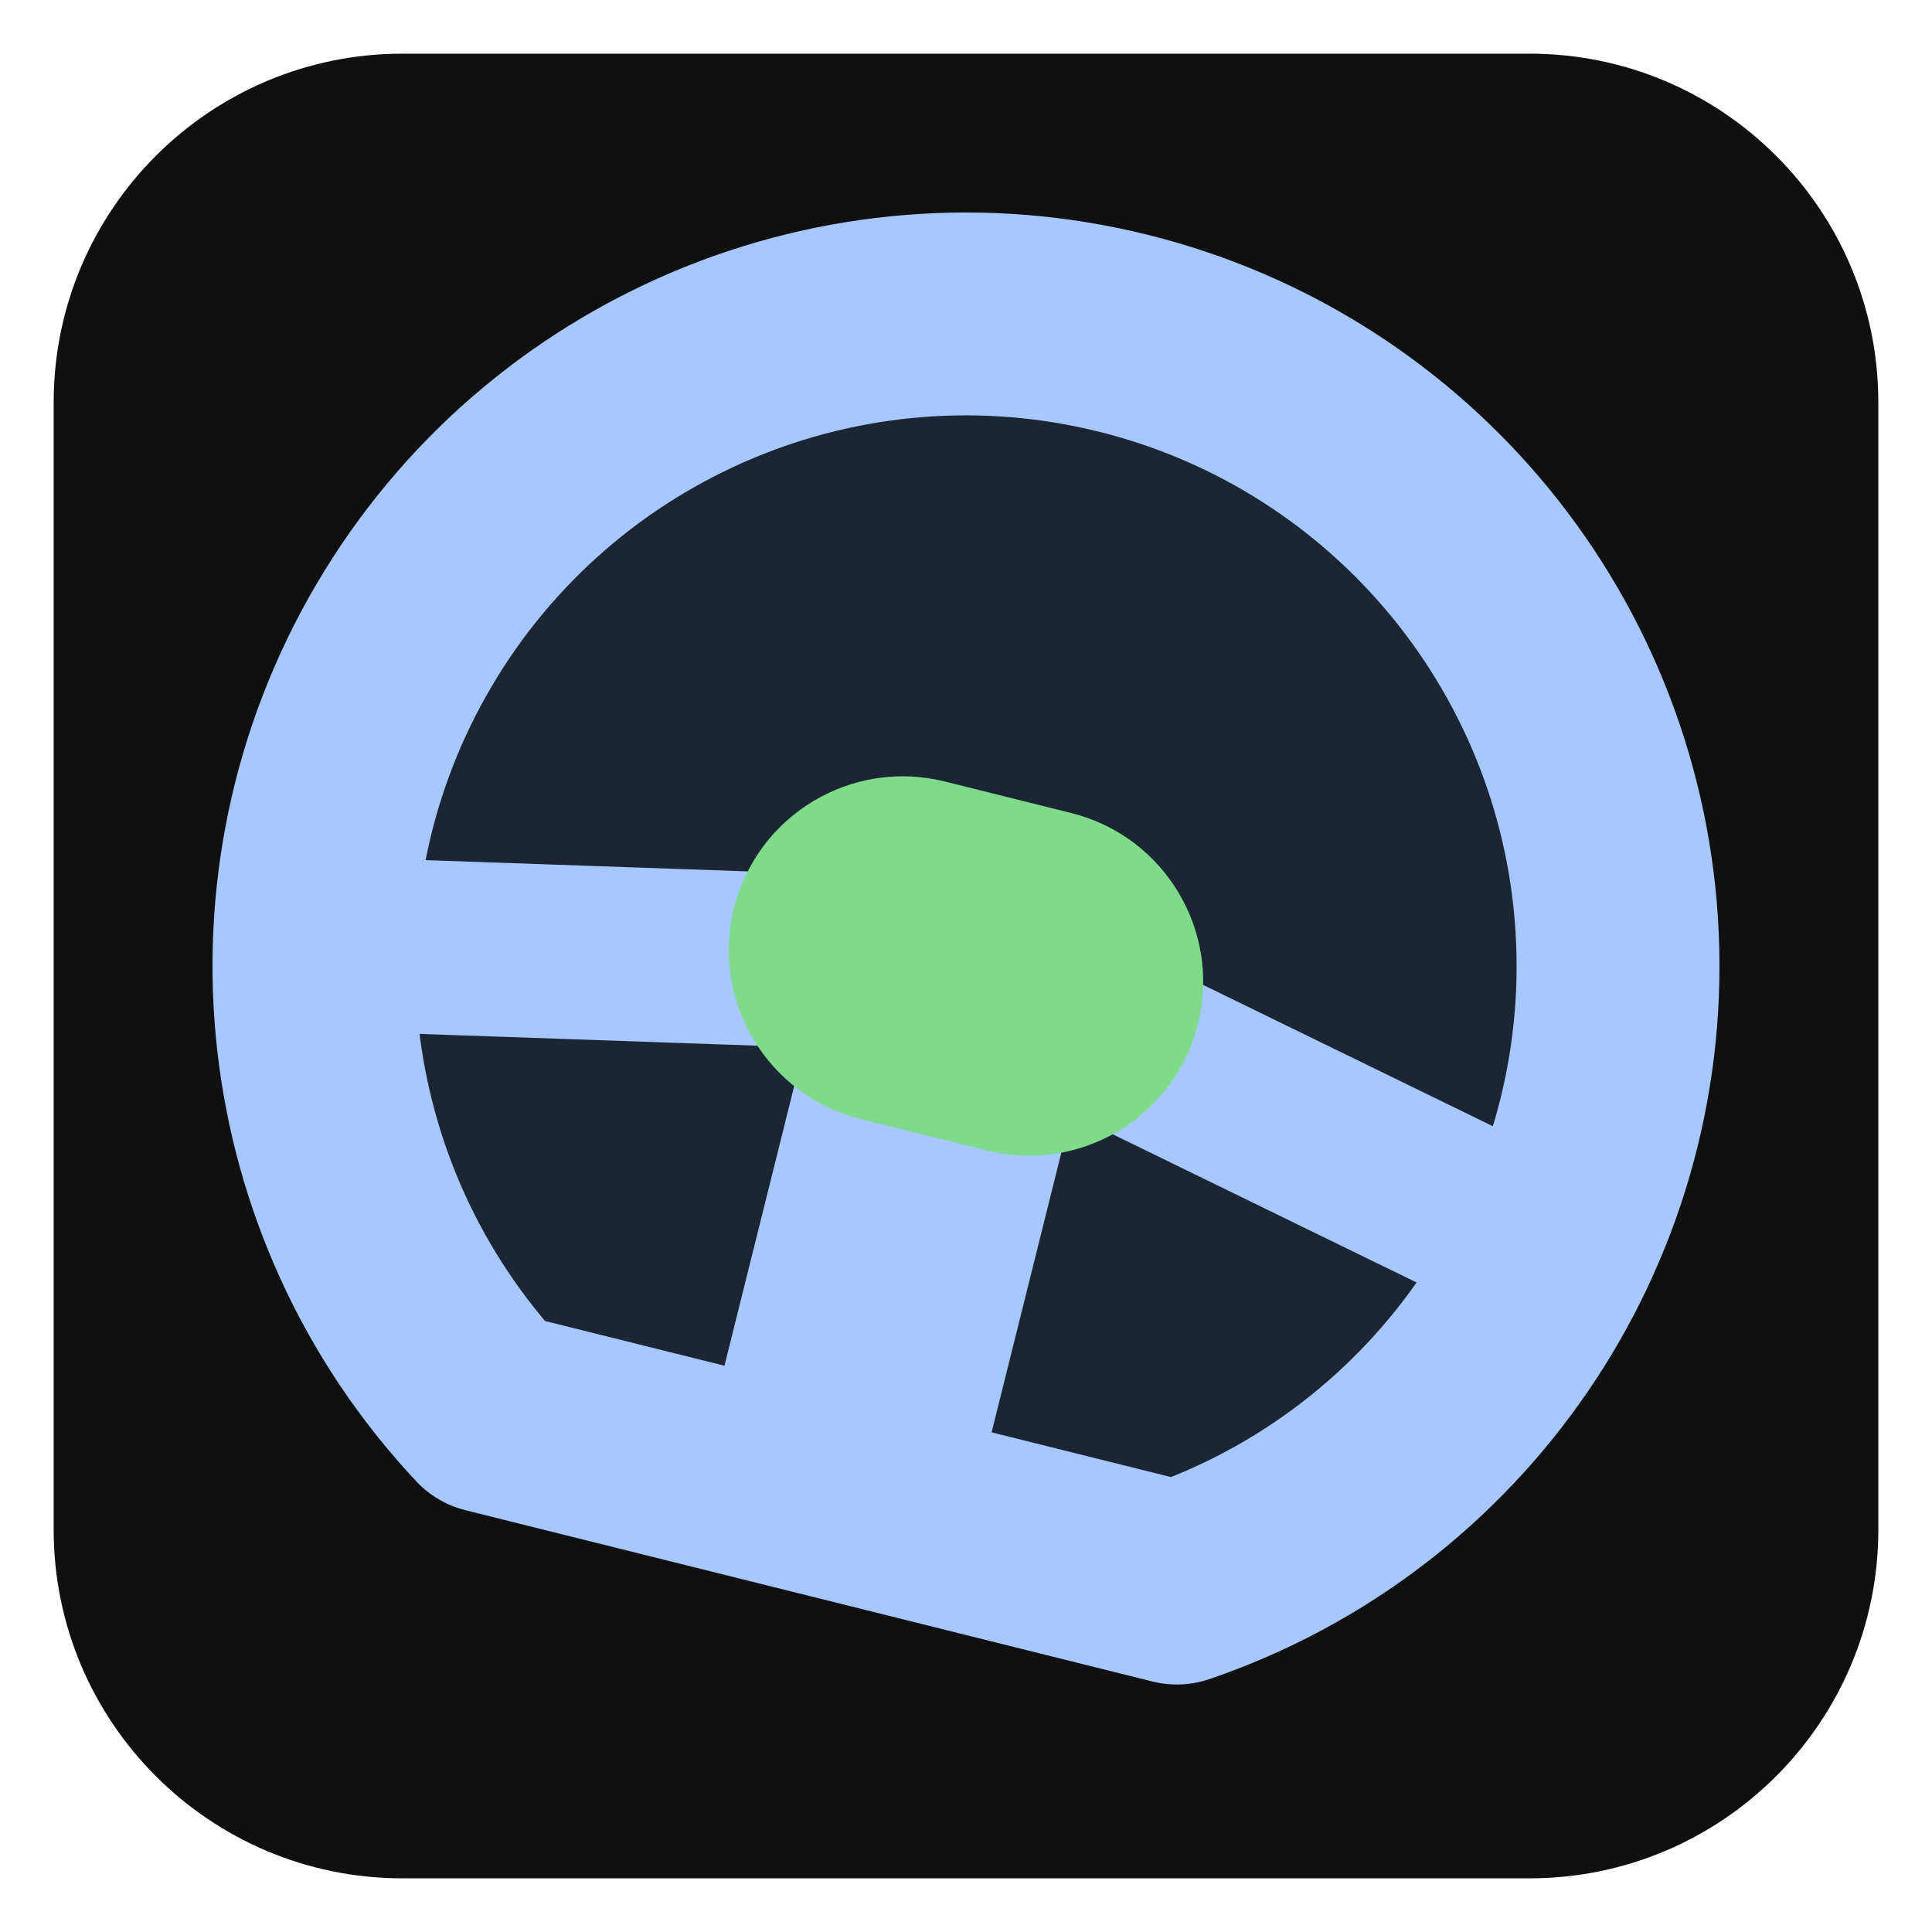
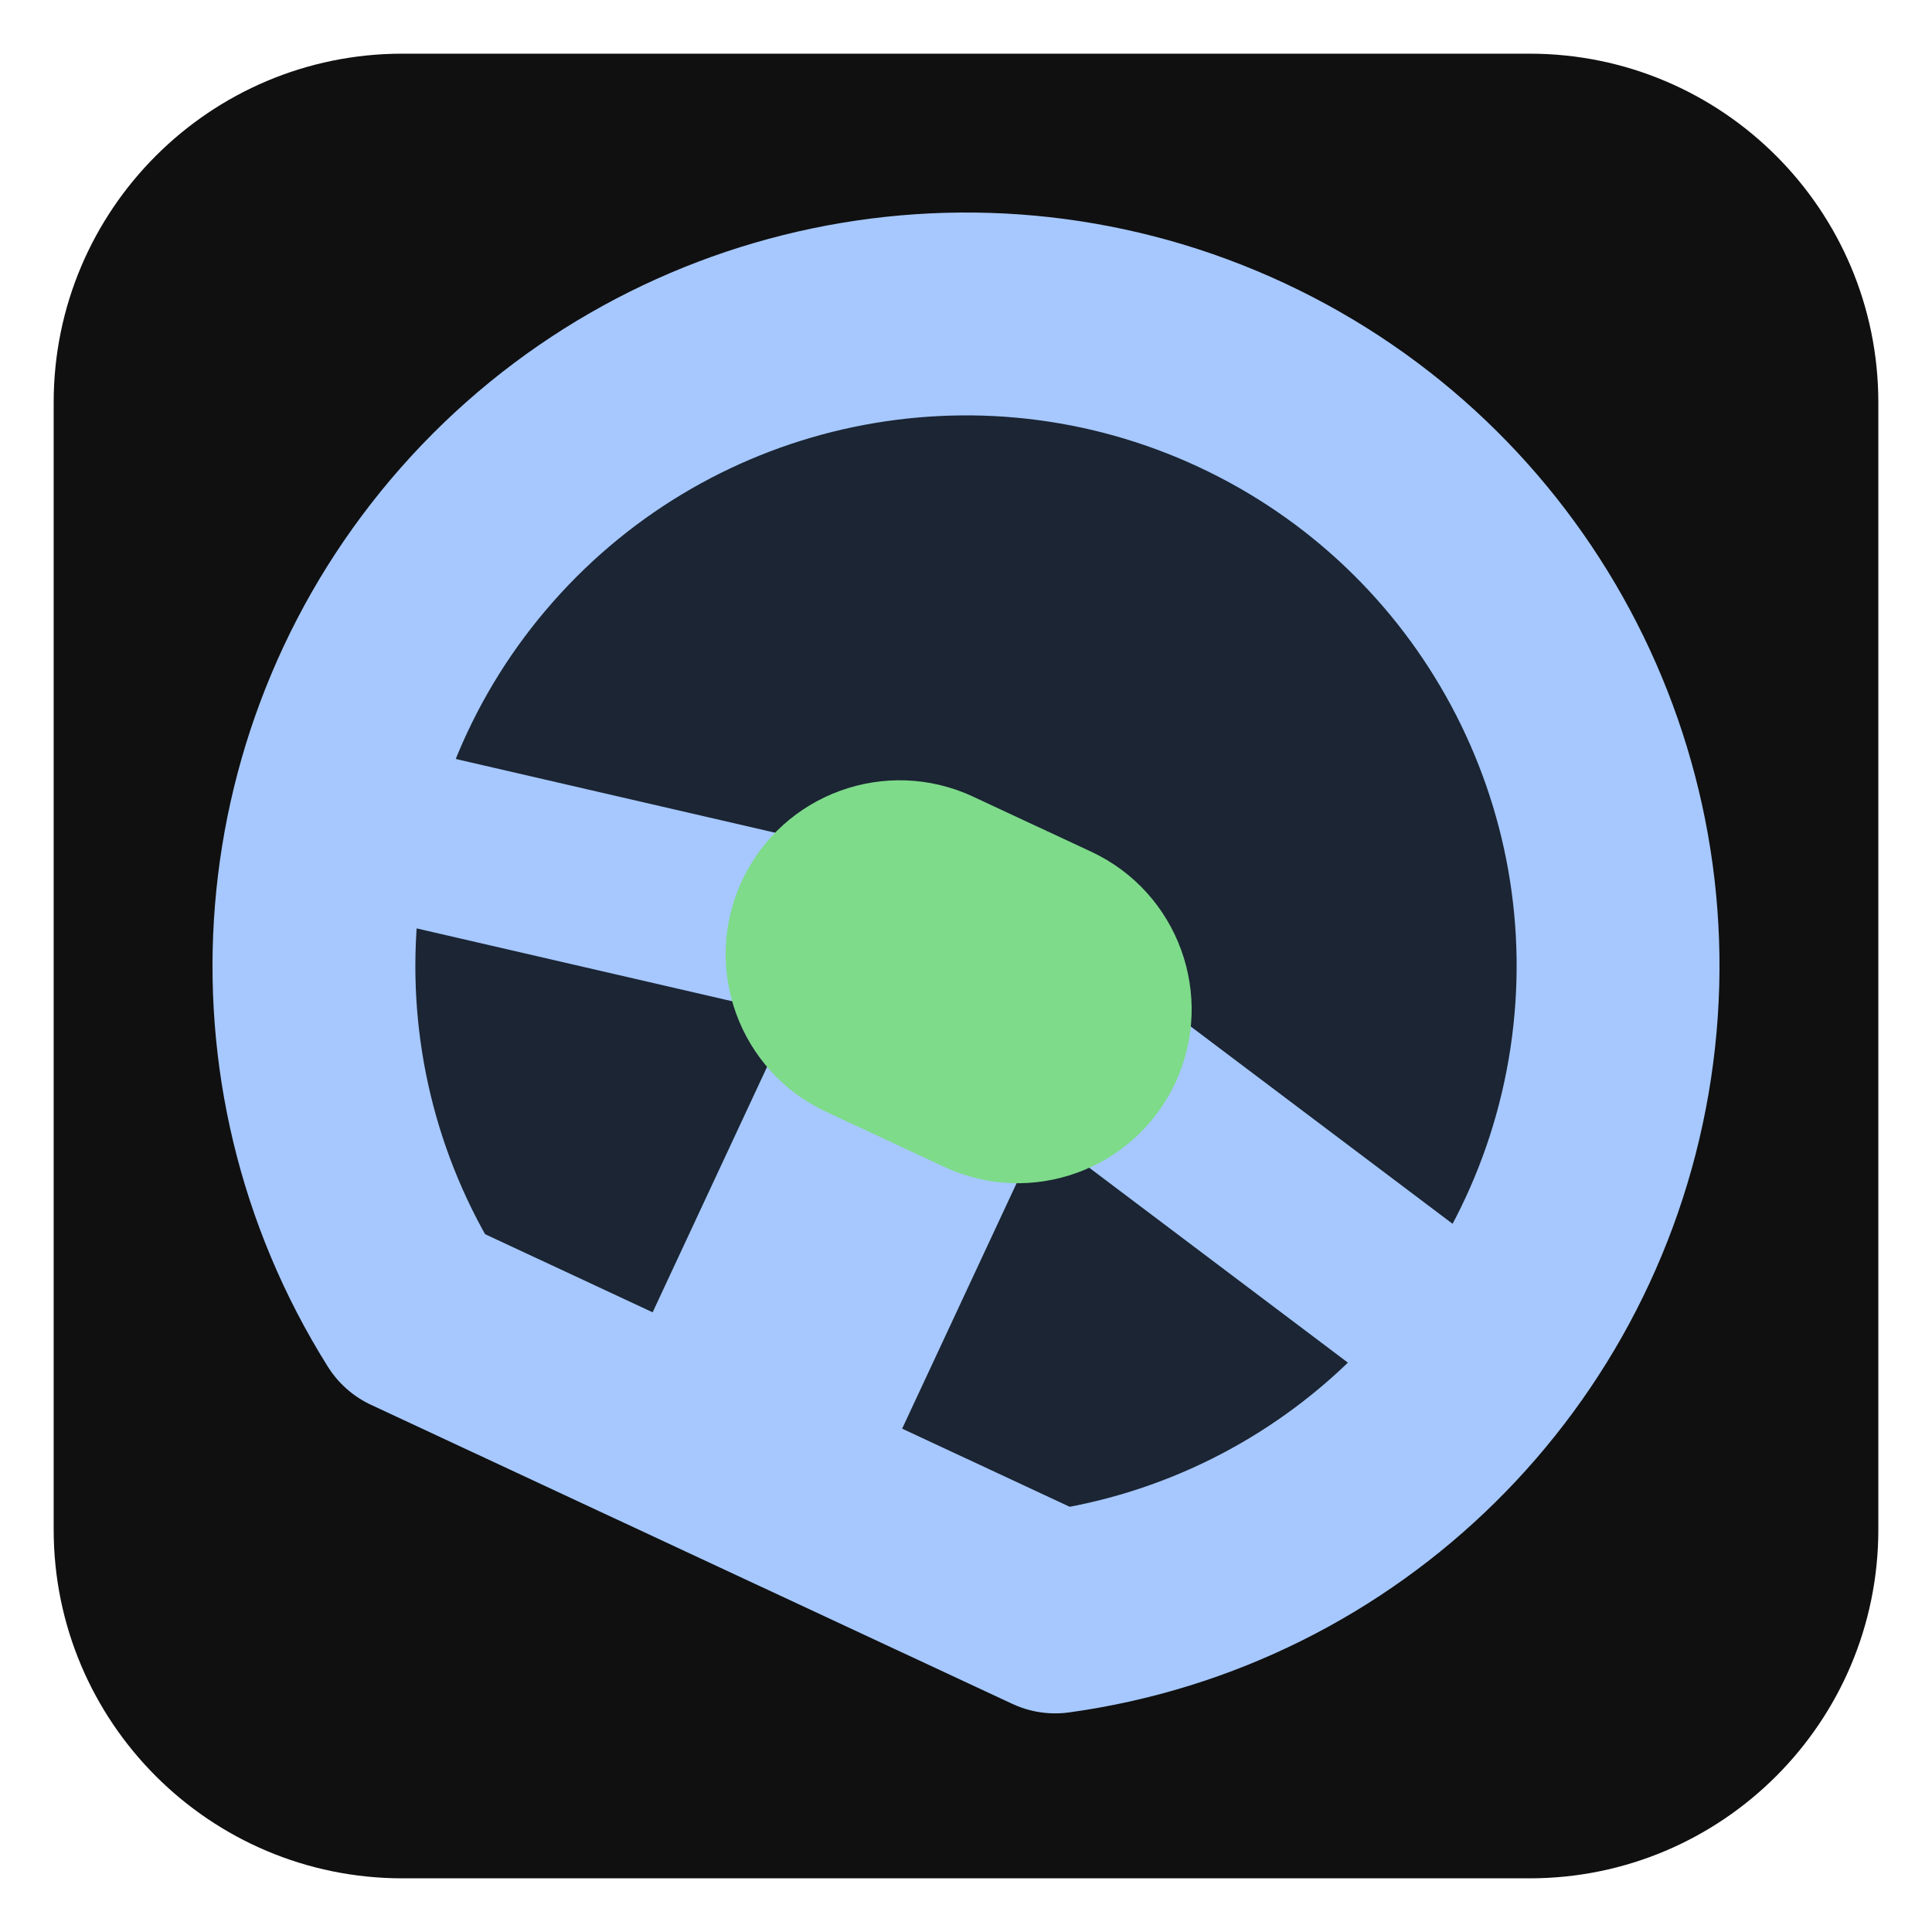
<svg xmlns="http://www.w3.org/2000/svg" width="256" height="256" viewBox="18 18 72 72">
  <rect x="20" y="20" width="68" height="68" rx="13" fill="#101010" />
-   <g transform="translate(54 54) scale(1.08) rotate(14) translate(-54 -54)">
+   <g transform="translate(54 54) scale(1.08) rotate(25) translate(-54 -54)">
    <path d="M42.71,69.90A19.5,19.5 0 1,1 65.29,69.90Z" fill="#1B2533" />
    <path d="M54,54L32.97,58.47" stroke="#A6C8FF" stroke-width="6" stroke-linecap="round" />
    <path d="M54,54L75.03,58.47" stroke="#A6C8FF" stroke-width="6" stroke-linecap="round" />
    <path d="M54,54L54.00,70.65" stroke="#A6C8FF" stroke-width="9.5" stroke-linecap="round" />
    <path d="M41.79,72.90A22.5,22.5 0 1,1 66.21,72.90Z" fill="none" stroke="#A6C8FF" stroke-width="7" stroke-linejoin="round" />
-     <path d="M51.75,48.00h4.50a6.0,6.0 0 0,1 0,12h-4.50a6.0,6.0 0 0,1 0,-12z" fill="#7EDB8A" />
+     <path d="M51.75,48.60h4.50a6.0,6.0 0 0,1 0,12h-4.50a6.0,6.0 0 0,1 0,-12z" fill="#7EDB8A" />
  </g>
</svg>
